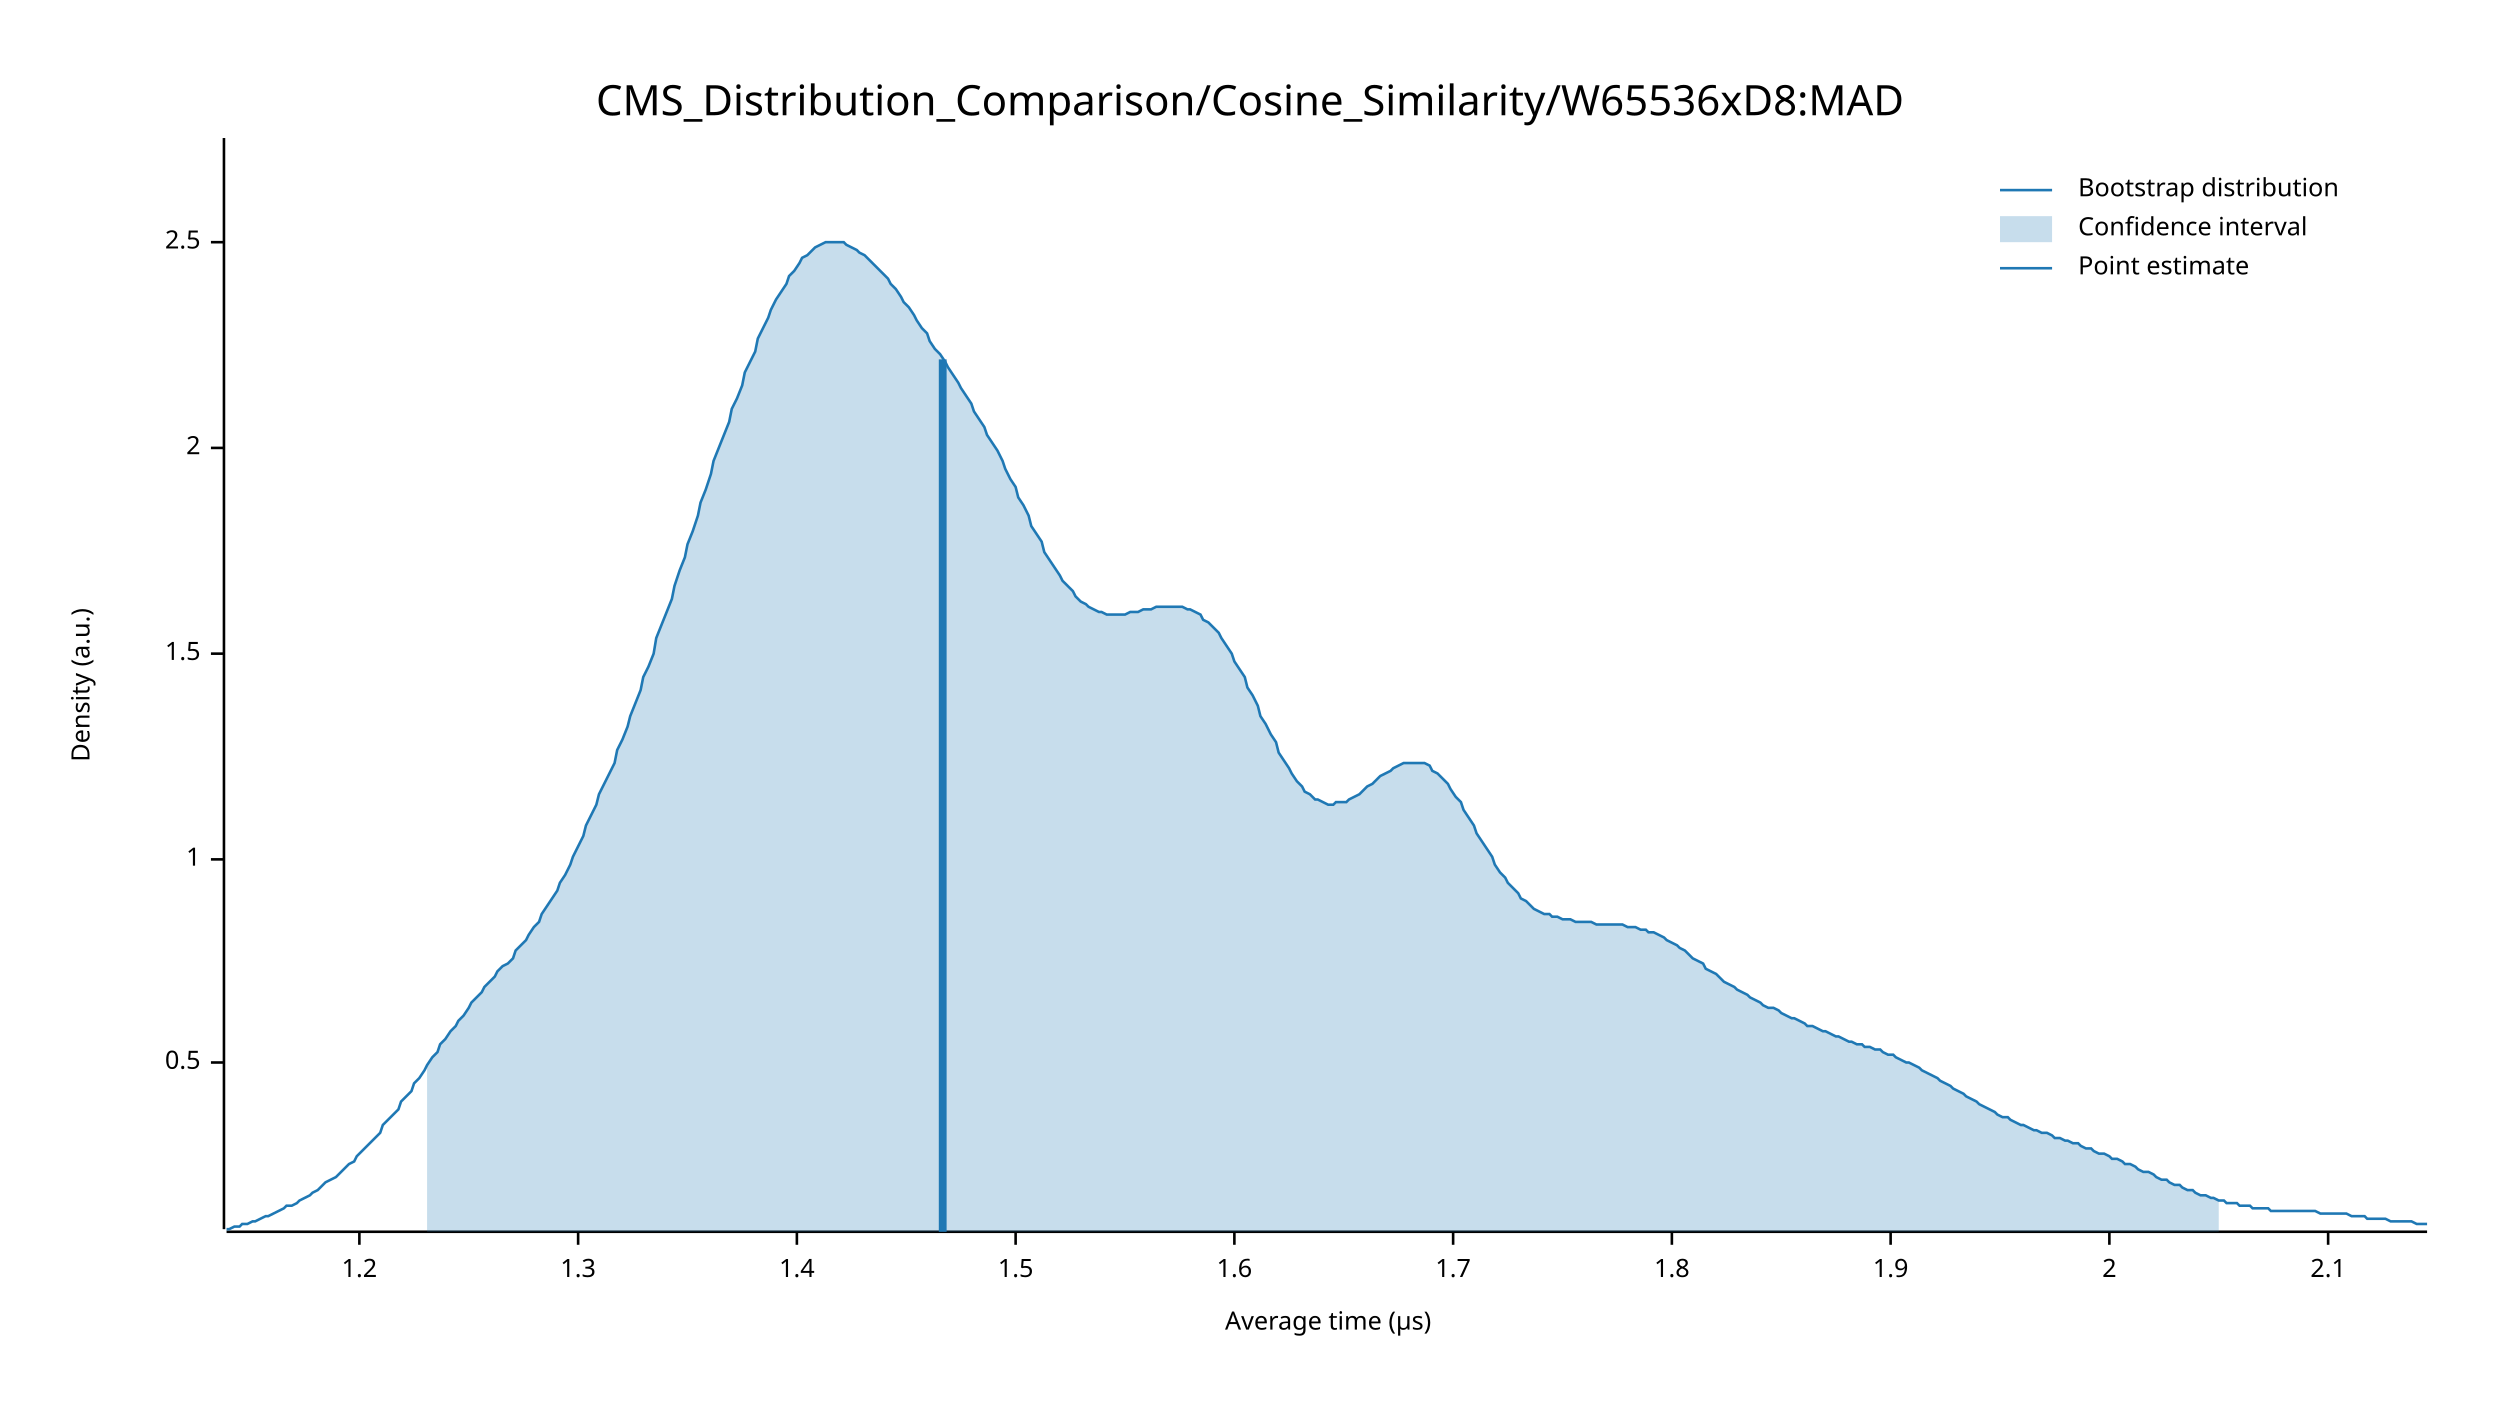
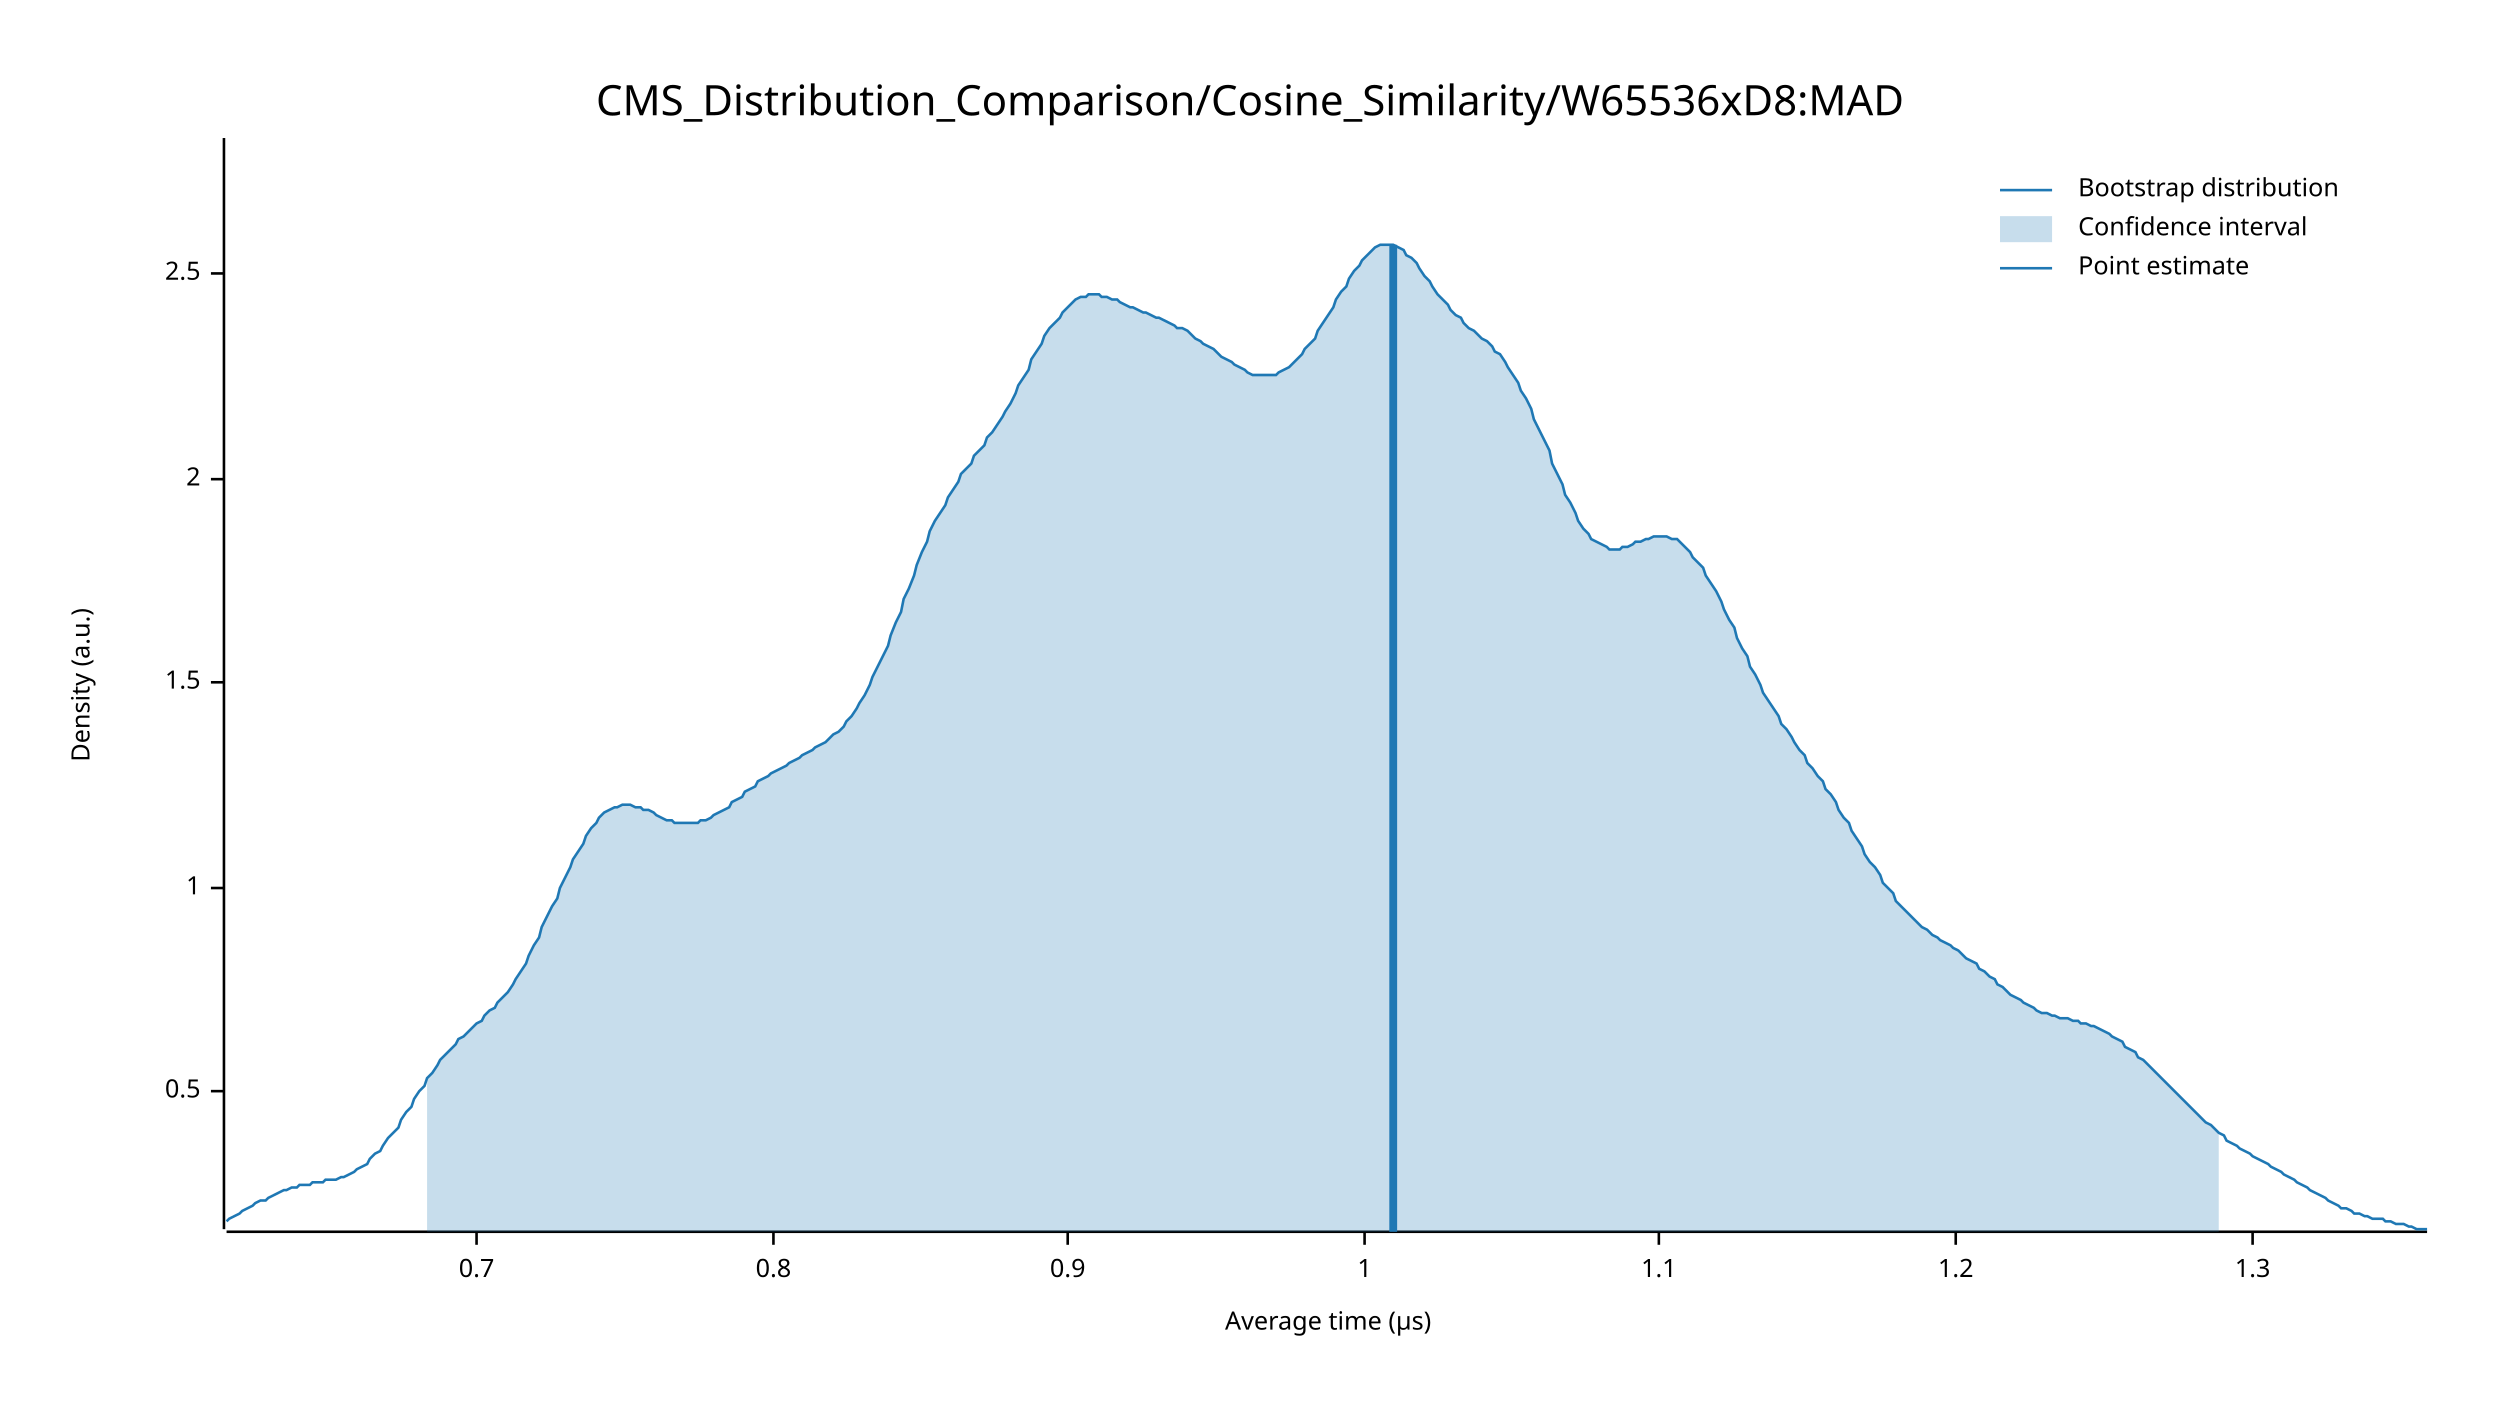
<svg xmlns="http://www.w3.org/2000/svg" width="960" height="540" viewBox="0 0 960 540">
  <text x="480" y="32" dy="0.76em" text-anchor="middle" font-family="sans-serif" font-size="16.129" opacity="1" fill="#000000">
CMS_Distribution_Comparison/Cosine_Similarity/W65536xD8:MAD
</text>
  <text x="27" y="263" dy="0.76em" text-anchor="middle" font-family="sans-serif" font-size="9.677" opacity="1" fill="#000000" transform="rotate(270, 27, 263)">
Density (a.u.)
</text>
  <text x="510" y="513" dy="-0.5ex" text-anchor="middle" font-family="sans-serif" font-size="9.677" opacity="1" fill="#000000">
Average time (µs)
</text>
  <polyline fill="none" opacity="1" stroke="#000000" stroke-width="1" points="86,53 86,472 " />
-   <text x="77" y="408" dy="0.5ex" text-anchor="end" font-family="sans-serif" font-size="9.677" opacity="1" fill="#000000">
+   <text x="77" y="419" dy="0.5ex" text-anchor="end" font-family="sans-serif" font-size="9.677" opacity="1" fill="#000000">
0.5
</text>
-   <polyline fill="none" opacity="1" stroke="#000000" stroke-width="1" points="81,408 86,408 " />
-   <text x="77" y="330" dy="0.5ex" text-anchor="end" font-family="sans-serif" font-size="9.677" opacity="1" fill="#000000">
+   <polyline fill="none" opacity="1" stroke="#000000" stroke-width="1" points="81,419 86,419 " />
+   <text x="77" y="341" dy="0.5ex" text-anchor="end" font-family="sans-serif" font-size="9.677" opacity="1" fill="#000000">
1
</text>
-   <polyline fill="none" opacity="1" stroke="#000000" stroke-width="1" points="81,330 86,330 " />
-   <text x="77" y="251" dy="0.5ex" text-anchor="end" font-family="sans-serif" font-size="9.677" opacity="1" fill="#000000">
+   <polyline fill="none" opacity="1" stroke="#000000" stroke-width="1" points="81,341 86,341 " />
+   <text x="77" y="262" dy="0.5ex" text-anchor="end" font-family="sans-serif" font-size="9.677" opacity="1" fill="#000000">
1.5
</text>
-   <polyline fill="none" opacity="1" stroke="#000000" stroke-width="1" points="81,251 86,251 " />
-   <text x="77" y="172" dy="0.5ex" text-anchor="end" font-family="sans-serif" font-size="9.677" opacity="1" fill="#000000">
+   <polyline fill="none" opacity="1" stroke="#000000" stroke-width="1" points="81,262 86,262 " />
+   <text x="77" y="184" dy="0.5ex" text-anchor="end" font-family="sans-serif" font-size="9.677" opacity="1" fill="#000000">
2
</text>
-   <polyline fill="none" opacity="1" stroke="#000000" stroke-width="1" points="81,172 86,172 " />
-   <text x="77" y="93" dy="0.5ex" text-anchor="end" font-family="sans-serif" font-size="9.677" opacity="1" fill="#000000">
+   <polyline fill="none" opacity="1" stroke="#000000" stroke-width="1" points="81,184 86,184 " />
+   <text x="77" y="105" dy="0.5ex" text-anchor="end" font-family="sans-serif" font-size="9.677" opacity="1" fill="#000000">
2.5
</text>
-   <polyline fill="none" opacity="1" stroke="#000000" stroke-width="1" points="81,93 86,93 " />
+   <polyline fill="none" opacity="1" stroke="#000000" stroke-width="1" points="81,105 86,105 " />
  <polyline fill="none" opacity="1" stroke="#000000" stroke-width="1" points="87,473 932,473 " />
-   <text x="138" y="483" dy="0.76em" text-anchor="middle" font-family="sans-serif" font-size="9.677" opacity="1" fill="#000000">
+   <text x="183" y="483" dy="0.76em" text-anchor="middle" font-family="sans-serif" font-size="9.677" opacity="1" fill="#000000">
+ 0.7
+ </text>
+   <polyline fill="none" opacity="1" stroke="#000000" stroke-width="1" points="183,473 183,478 " />
+   <text x="297" y="483" dy="0.76em" text-anchor="middle" font-family="sans-serif" font-size="9.677" opacity="1" fill="#000000">
+ 0.8
+ </text>
+   <polyline fill="none" opacity="1" stroke="#000000" stroke-width="1" points="297,473 297,478 " />
+   <text x="410" y="483" dy="0.76em" text-anchor="middle" font-family="sans-serif" font-size="9.677" opacity="1" fill="#000000">
+ 0.9
+ </text>
+   <polyline fill="none" opacity="1" stroke="#000000" stroke-width="1" points="410,473 410,478 " />
+   <text x="524" y="483" dy="0.76em" text-anchor="middle" font-family="sans-serif" font-size="9.677" opacity="1" fill="#000000">
+ 1
+ </text>
+   <polyline fill="none" opacity="1" stroke="#000000" stroke-width="1" points="524,473 524,478 " />
+   <text x="637" y="483" dy="0.76em" text-anchor="middle" font-family="sans-serif" font-size="9.677" opacity="1" fill="#000000">
+ 1.1
+ </text>
+   <polyline fill="none" opacity="1" stroke="#000000" stroke-width="1" points="637,473 637,478 " />
+   <text x="751" y="483" dy="0.76em" text-anchor="middle" font-family="sans-serif" font-size="9.677" opacity="1" fill="#000000">
1.2
</text>
-   <polyline fill="none" opacity="1" stroke="#000000" stroke-width="1" points="138,473 138,478 " />
-   <text x="222" y="483" dy="0.76em" text-anchor="middle" font-family="sans-serif" font-size="9.677" opacity="1" fill="#000000">
+   <polyline fill="none" opacity="1" stroke="#000000" stroke-width="1" points="751,473 751,478 " />
+   <text x="865" y="483" dy="0.76em" text-anchor="middle" font-family="sans-serif" font-size="9.677" opacity="1" fill="#000000">
1.3
</text>
-   <polyline fill="none" opacity="1" stroke="#000000" stroke-width="1" points="222,473 222,478 " />
-   <text x="306" y="483" dy="0.76em" text-anchor="middle" font-family="sans-serif" font-size="9.677" opacity="1" fill="#000000">
- 1.4
- </text>
-   <polyline fill="none" opacity="1" stroke="#000000" stroke-width="1" points="306,473 306,478 " />
-   <text x="390" y="483" dy="0.76em" text-anchor="middle" font-family="sans-serif" font-size="9.677" opacity="1" fill="#000000">
- 1.5
- </text>
-   <polyline fill="none" opacity="1" stroke="#000000" stroke-width="1" points="390,473 390,478 " />
-   <text x="474" y="483" dy="0.76em" text-anchor="middle" font-family="sans-serif" font-size="9.677" opacity="1" fill="#000000">
- 1.6
- </text>
-   <polyline fill="none" opacity="1" stroke="#000000" stroke-width="1" points="474,473 474,478 " />
-   <text x="558" y="483" dy="0.76em" text-anchor="middle" font-family="sans-serif" font-size="9.677" opacity="1" fill="#000000">
- 1.7
- </text>
-   <polyline fill="none" opacity="1" stroke="#000000" stroke-width="1" points="558,473 558,478 " />
-   <text x="642" y="483" dy="0.76em" text-anchor="middle" font-family="sans-serif" font-size="9.677" opacity="1" fill="#000000">
- 1.8
- </text>
-   <polyline fill="none" opacity="1" stroke="#000000" stroke-width="1" points="642,473 642,478 " />
-   <text x="726" y="483" dy="0.76em" text-anchor="middle" font-family="sans-serif" font-size="9.677" opacity="1" fill="#000000">
- 1.9
- </text>
-   <polyline fill="none" opacity="1" stroke="#000000" stroke-width="1" points="726,473 726,478 " />
-   <text x="810" y="483" dy="0.76em" text-anchor="middle" font-family="sans-serif" font-size="9.677" opacity="1" fill="#000000">
- 2
- </text>
-   <polyline fill="none" opacity="1" stroke="#000000" stroke-width="1" points="810,473 810,478 " />
-   <text x="894" y="483" dy="0.76em" text-anchor="middle" font-family="sans-serif" font-size="9.677" opacity="1" fill="#000000">
- 2.1
- </text>
-   <polyline fill="none" opacity="1" stroke="#000000" stroke-width="1" points="894,473 894,478 " />
-   <polyline fill="none" opacity="1" stroke="#1F78B4" stroke-width="1" points="87,472 88,472 90,471 92,471 93,470 95,470 97,469 98,469 100,468 102,467 103,467 105,466 107,465 109,464 110,463 112,463 114,462 115,461 117,460 119,459 120,458 122,457 124,455 125,454 127,453 129,452 131,450 132,449 134,447 136,446 137,444 139,442 141,440 142,439 144,437 146,435 147,432 149,430 151,428 153,426 154,423 156,421 158,419 159,416 161,414 163,411 164,409 166,406 168,404 169,401 171,399 173,396 175,394 176,392 178,390 180,387 181,385 183,383 185,381 186,379 188,377 190,375 191,373 193,371 195,370 197,368 198,365 200,363 202,361 203,359 205,356 207,354 208,351 210,348 212,345 214,342 215,339 217,336 219,332 220,329 222,325 224,321 225,317 227,313 229,309 230,305 232,301 234,297 236,293 237,288 239,284 241,279 242,275 244,270 246,265 247,260 249,256 251,251 252,245 254,240 256,235 258,230 259,225 261,219 263,214 264,209 266,204 268,198 269,193 271,188 273,182 274,177 276,172 278,167 280,162 281,157 283,153 285,148 286,143 288,139 290,135 291,130 293,126 295,122 296,119 298,115 300,112 302,109 303,106 305,104 307,101 308,99 310,98 312,96 313,95 315,94 317,93 318,93 320,93 322,93 324,93 325,94 327,95 329,96 330,97 332,98 334,100 335,101 337,103 339,105 341,107 342,109 344,111 346,114 347,116 349,118 351,121 352,123 354,126 356,128 357,131 359,134 361,136 363,139 364,141 366,144 368,147 369,149 371,152 373,155 374,158 376,161 378,164 379,167 381,170 383,173 385,177 386,180 388,184 390,187 391,191 393,194 395,198 396,202 398,205 400,208 401,212 403,215 405,218 407,221 408,223 410,225 412,227 413,229 415,231 417,232 418,233 420,234 422,235 423,235 425,236 427,236 429,236 430,236 432,236 434,235 435,235 437,235 439,234 440,234 442,234 444,233 445,233 447,233 449,233 451,233 452,233 454,233 456,234 457,234 459,235 461,236 462,238 464,239 466,241 468,243 469,245 471,248 473,251 474,254 476,257 478,260 479,264 481,267 483,271 484,275 486,278 488,282 490,285 491,289 493,292 495,295 496,297 498,300 500,302 501,304 503,305 505,307 506,307 508,308 510,309 512,309 513,308 515,308 517,308 518,307 520,306 522,305 523,304 525,302 527,301 528,300 530,298 532,297 534,296 535,295 537,294 539,293 540,293 542,293 544,293 545,293 547,293 549,294 550,296 552,297 554,299 556,301 557,303 559,306 561,308 562,311 564,314 566,317 567,320 569,323 571,326 573,329 574,332 576,335 578,337 579,339 581,341 583,343 584,345 586,346 588,348 589,349 591,350 593,351 595,351 596,352 598,352 600,353 601,353 603,353 605,354 606,354 608,354 610,354 611,354 613,355 615,355 617,355 618,355 620,355 622,355 623,355 625,356 627,356 628,356 630,357 632,357 633,358 635,358 637,359 639,360 640,361 642,362 644,363 645,364 647,365 649,367 650,368 652,369 654,370 655,372 657,373 659,374 661,376 662,377 664,378 666,379 667,380 669,381 671,382 672,383 674,384 676,385 677,386 679,387 681,387 683,388 684,389 686,390 688,391 689,391 691,392 693,393 694,394 696,394 698,395 700,396 701,396 703,397 705,398 706,398 708,399 710,400 711,400 713,401 715,401 716,402 718,402 720,403 722,403 723,404 725,405 727,405 728,406 730,407 732,408 733,408 735,409 737,410 738,411 740,412 742,413 744,414 745,415 747,416 749,417 750,418 752,419 754,420 755,421 757,422 759,423 760,424 762,425 764,426 766,427 767,428 769,429 771,429 772,430 774,431 776,432 777,432 779,433 781,434 782,434 784,435 786,435 788,436 789,437 791,437 793,438 794,438 796,439 798,439 799,440 801,441 803,441 804,442 806,443 808,443 810,444 811,445 813,445 815,446 816,447 818,447 820,448 821,449 823,450 825,450 827,451 828,452 830,453 832,453 833,454 835,455 837,455 838,456 840,457 842,457 843,458 845,459 847,459 849,460 850,460 852,461 854,461 855,462 857,462 859,462 860,463 862,463 864,463 865,464 867,464 869,464 871,464 872,465 874,465 876,465 877,465 879,465 881,465 882,465 884,465 886,465 887,465 889,465 891,466 893,466 894,466 896,466 898,466 899,466 901,466 903,467 904,467 906,467 908,467 909,468 911,468 913,468 915,468 916,468 918,469 920,469 921,469 923,469 925,469 926,469 928,470 930,470 932,470 " />
-   <polygon opacity="0.25" fill="#1F78B4" points="164,409 166,406 168,404 169,401 171,399 173,396 175,394 176,392 178,390 180,387 181,385 183,383 185,381 186,379 188,377 190,375 191,373 193,371 195,370 197,368 198,365 200,363 202,361 203,359 205,356 207,354 208,351 210,348 212,345 214,342 215,339 217,336 219,332 220,329 222,325 224,321 225,317 227,313 229,309 230,305 232,301 234,297 236,293 237,288 239,284 241,279 242,275 244,270 246,265 247,260 249,256 251,251 252,245 254,240 256,235 258,230 259,225 261,219 263,214 264,209 266,204 268,198 269,193 271,188 273,182 274,177 276,172 278,167 280,162 281,157 283,153 285,148 286,143 288,139 290,135 291,130 293,126 295,122 296,119 298,115 300,112 302,109 303,106 305,104 307,101 308,99 310,98 312,96 313,95 315,94 317,93 318,93 320,93 322,93 324,93 325,94 327,95 329,96 330,97 332,98 334,100 335,101 337,103 339,105 341,107 342,109 344,111 346,114 347,116 349,118 351,121 352,123 354,126 356,128 357,131 359,134 361,136 363,139 364,141 366,144 368,147 369,149 371,152 373,155 374,158 376,161 378,164 379,167 381,170 383,173 385,177 386,180 388,184 390,187 391,191 393,194 395,198 396,202 398,205 400,208 401,212 403,215 405,218 407,221 408,223 410,225 412,227 413,229 415,231 417,232 418,233 420,234 422,235 423,235 425,236 427,236 429,236 430,236 432,236 434,235 435,235 437,235 439,234 440,234 442,234 444,233 445,233 447,233 449,233 451,233 452,233 454,233 456,234 457,234 459,235 461,236 462,238 464,239 466,241 468,243 469,245 471,248 473,251 474,254 476,257 478,260 479,264 481,267 483,271 484,275 486,278 488,282 490,285 491,289 493,292 495,295 496,297 498,300 500,302 501,304 503,305 505,307 506,307 508,308 510,309 512,309 513,308 515,308 517,308 518,307 520,306 522,305 523,304 525,302 527,301 528,300 530,298 532,297 534,296 535,295 537,294 539,293 540,293 542,293 544,293 545,293 547,293 549,294 550,296 552,297 554,299 556,301 557,303 559,306 561,308 562,311 564,314 566,317 567,320 569,323 571,326 573,329 574,332 576,335 578,337 579,339 581,341 583,343 584,345 586,346 588,348 589,349 591,350 593,351 595,351 596,352 598,352 600,353 601,353 603,353 605,354 606,354 608,354 610,354 611,354 613,355 615,355 617,355 618,355 620,355 622,355 623,355 625,356 627,356 628,356 630,357 632,357 633,358 635,358 637,359 639,360 640,361 642,362 644,363 645,364 647,365 649,367 650,368 652,369 654,370 655,372 657,373 659,374 661,376 662,377 664,378 666,379 667,380 669,381 671,382 672,383 674,384 676,385 677,386 679,387 681,387 683,388 684,389 686,390 688,391 689,391 691,392 693,393 694,394 696,394 698,395 700,396 701,396 703,397 705,398 706,398 708,399 710,400 711,400 713,401 715,401 716,402 718,402 720,403 722,403 723,404 725,405 727,405 728,406 730,407 732,408 733,408 735,409 737,410 738,411 740,412 742,413 744,414 745,415 747,416 749,417 750,418 752,419 754,420 755,421 757,422 759,423 760,424 762,425 764,426 766,427 767,428 769,429 771,429 772,430 774,431 776,432 777,432 779,433 781,434 782,434 784,435 786,435 788,436 789,437 791,437 793,438 794,438 796,439 798,439 799,440 801,441 803,441 804,442 806,443 808,443 810,444 811,445 813,445 815,446 816,447 818,447 820,448 821,449 823,450 825,450 827,451 828,452 830,453 832,453 833,454 835,455 837,455 838,456 840,457 842,457 843,458 845,459 847,459 849,460 850,460 852,461 852,473 164,473 " />
-   <polyline fill="none" opacity="1" stroke="#1F78B4" stroke-width="3" points="362,473 362,138 " />
+   <polyline fill="none" opacity="1" stroke="#000000" stroke-width="1" points="865,473 865,478 " />
+   <polyline fill="none" opacity="1" stroke="#1F78B4" stroke-width="1" points="87,469 88,468 90,467 92,466 93,465 95,464 97,463 98,462 100,461 102,461 103,460 105,459 107,458 109,457 110,457 112,456 114,456 115,455 117,455 119,455 120,454 122,454 124,454 125,453 127,453 129,453 131,452 132,452 134,451 136,450 137,449 139,448 141,447 142,445 144,443 146,442 147,440 149,437 151,435 153,433 154,430 156,427 158,425 159,422 161,419 163,417 164,414 166,412 168,409 169,407 171,405 173,403 175,401 176,399 178,398 180,396 181,395 183,393 185,392 186,390 188,388 190,387 191,385 193,383 195,381 197,378 198,376 200,373 202,370 203,367 205,363 207,360 208,356 210,352 212,348 214,345 215,341 217,337 219,333 220,330 222,327 224,324 225,321 227,318 229,316 230,314 232,312 234,311 236,310 237,310 239,309 241,309 242,309 244,310 246,310 247,311 249,311 251,312 252,313 254,314 256,315 258,315 259,316 261,316 263,316 264,316 266,316 268,316 269,315 271,315 273,314 274,313 276,312 278,311 280,310 281,308 283,307 285,306 286,304 288,303 290,302 291,300 293,299 295,298 296,297 298,296 300,295 302,294 303,293 305,292 307,291 308,290 310,289 312,288 313,287 315,286 317,285 318,284 320,282 322,281 324,279 325,277 327,275 329,272 330,270 332,267 334,263 335,260 337,256 339,252 341,248 342,244 344,239 346,235 347,230 349,226 351,221 352,217 354,212 356,208 357,204 359,200 361,197 363,194 364,191 366,188 368,185 369,182 371,180 373,178 374,175 376,173 378,171 379,168 381,166 383,163 385,160 386,158 388,155 390,151 391,148 393,145 395,142 396,138 398,135 400,132 401,129 403,126 405,124 407,122 408,120 410,118 412,116 413,115 415,114 417,114 418,113 420,113 422,113 423,114 425,114 427,115 429,115 430,116 432,117 434,118 435,118 437,119 439,120 440,120 442,121 444,122 445,122 447,123 449,124 451,125 452,126 454,126 456,127 457,128 459,130 461,131 462,132 464,133 466,134 468,136 469,137 471,138 473,139 474,140 476,141 478,142 479,143 481,144 483,144 484,144 486,144 488,144 490,144 491,143 493,142 495,141 496,140 498,138 500,136 501,134 503,132 505,130 506,127 508,124 510,121 512,118 513,115 515,112 517,110 518,107 520,104 522,102 523,100 525,98 527,96 528,95 530,94 532,94 534,94 535,94 537,95 539,96 540,98 542,99 544,101 545,103 547,106 549,108 550,110 552,113 554,115 556,117 557,119 559,121 561,122 562,124 564,126 566,127 567,128 569,130 571,131 573,133 574,135 576,136 578,139 579,141 581,144 583,147 584,150 586,153 588,157 589,161 591,165 593,169 595,173 596,178 598,182 600,186 601,190 603,193 605,197 606,200 608,203 610,205 611,207 613,208 615,209 617,210 618,211 620,211 622,211 623,210 625,210 627,209 628,208 630,208 632,207 633,207 635,206 637,206 639,206 640,206 642,207 644,207 645,208 647,210 649,212 650,214 652,216 654,218 655,221 657,224 659,227 661,231 662,234 664,238 666,241 667,245 669,249 671,252 672,256 674,259 676,263 677,266 679,269 681,272 683,275 684,278 686,280 688,283 689,285 691,288 693,290 694,293 696,295 698,298 700,300 701,303 703,305 705,308 706,311 708,314 710,316 711,319 713,322 715,325 716,328 718,331 720,333 722,336 723,339 725,341 727,343 728,346 730,348 732,350 733,351 735,353 737,355 738,356 740,357 742,359 744,360 745,361 747,362 749,363 750,364 752,365 754,367 755,368 757,369 759,370 760,372 762,373 764,375 766,376 767,378 769,379 771,381 772,382 774,383 776,384 777,385 779,386 781,387 782,388 784,389 786,389 788,390 789,390 791,391 793,391 794,391 796,392 798,392 799,393 801,393 803,394 804,394 806,395 808,396 810,397 811,398 813,399 815,400 816,402 818,403 820,404 821,406 823,407 825,409 827,411 828,412 830,414 832,416 833,417 835,419 837,421 838,422 840,424 842,426 843,427 845,429 847,431 849,432 850,433 852,435 854,436 855,438 857,439 859,440 860,441 862,442 864,443 865,444 867,445 869,446 871,447 872,448 874,449 876,450 877,451 879,452 881,453 882,454 884,455 886,456 887,457 889,458 891,459 893,460 894,461 896,462 898,463 899,464 901,464 903,465 904,466 906,466 908,467 909,467 911,468 913,468 915,468 916,469 918,469 920,470 921,470 923,470 925,471 926,471 928,472 930,472 932,472 " />
+   <polygon opacity="0.25" fill="#1F78B4" points="164,414 166,412 168,409 169,407 171,405 173,403 175,401 176,399 178,398 180,396 181,395 183,393 185,392 186,390 188,388 190,387 191,385 193,383 195,381 197,378 198,376 200,373 202,370 203,367 205,363 207,360 208,356 210,352 212,348 214,345 215,341 217,337 219,333 220,330 222,327 224,324 225,321 227,318 229,316 230,314 232,312 234,311 236,310 237,310 239,309 241,309 242,309 244,310 246,310 247,311 249,311 251,312 252,313 254,314 256,315 258,315 259,316 261,316 263,316 264,316 266,316 268,316 269,315 271,315 273,314 274,313 276,312 278,311 280,310 281,308 283,307 285,306 286,304 288,303 290,302 291,300 293,299 295,298 296,297 298,296 300,295 302,294 303,293 305,292 307,291 308,290 310,289 312,288 313,287 315,286 317,285 318,284 320,282 322,281 324,279 325,277 327,275 329,272 330,270 332,267 334,263 335,260 337,256 339,252 341,248 342,244 344,239 346,235 347,230 349,226 351,221 352,217 354,212 356,208 357,204 359,200 361,197 363,194 364,191 366,188 368,185 369,182 371,180 373,178 374,175 376,173 378,171 379,168 381,166 383,163 385,160 386,158 388,155 390,151 391,148 393,145 395,142 396,138 398,135 400,132 401,129 403,126 405,124 407,122 408,120 410,118 412,116 413,115 415,114 417,114 418,113 420,113 422,113 423,114 425,114 427,115 429,115 430,116 432,117 434,118 435,118 437,119 439,120 440,120 442,121 444,122 445,122 447,123 449,124 451,125 452,126 454,126 456,127 457,128 459,130 461,131 462,132 464,133 466,134 468,136 469,137 471,138 473,139 474,140 476,141 478,142 479,143 481,144 483,144 484,144 486,144 488,144 490,144 491,143 493,142 495,141 496,140 498,138 500,136 501,134 503,132 505,130 506,127 508,124 510,121 512,118 513,115 515,112 517,110 518,107 520,104 522,102 523,100 525,98 527,96 528,95 530,94 532,94 534,94 535,94 537,95 539,96 540,98 542,99 544,101 545,103 547,106 549,108 550,110 552,113 554,115 556,117 557,119 559,121 561,122 562,124 564,126 566,127 567,128 569,130 571,131 573,133 574,135 576,136 578,139 579,141 581,144 583,147 584,150 586,153 588,157 589,161 591,165 593,169 595,173 596,178 598,182 600,186 601,190 603,193 605,197 606,200 608,203 610,205 611,207 613,208 615,209 617,210 618,211 620,211 622,211 623,210 625,210 627,209 628,208 630,208 632,207 633,207 635,206 637,206 639,206 640,206 642,207 644,207 645,208 647,210 649,212 650,214 652,216 654,218 655,221 657,224 659,227 661,231 662,234 664,238 666,241 667,245 669,249 671,252 672,256 674,259 676,263 677,266 679,269 681,272 683,275 684,278 686,280 688,283 689,285 691,288 693,290 694,293 696,295 698,298 700,300 701,303 703,305 705,308 706,311 708,314 710,316 711,319 713,322 715,325 716,328 718,331 720,333 722,336 723,339 725,341 727,343 728,346 730,348 732,350 733,351 735,353 737,355 738,356 740,357 742,359 744,360 745,361 747,362 749,363 750,364 752,365 754,367 755,368 757,369 759,370 760,372 762,373 764,375 766,376 767,378 769,379 771,381 772,382 774,383 776,384 777,385 779,386 781,387 782,388 784,389 786,389 788,390 789,390 791,391 793,391 794,391 796,392 798,392 799,393 801,393 803,394 804,394 806,395 808,396 810,397 811,398 813,399 815,400 816,402 818,403 820,404 821,406 823,407 825,409 827,411 828,412 830,414 832,416 833,417 835,419 837,421 838,422 840,424 842,426 843,427 845,429 847,431 849,432 850,433 852,435 852,473 164,473 " />
+   <polyline fill="none" opacity="1" stroke="#1F78B4" stroke-width="3" points="535,473 535,94 " />
  <text x="798" y="68" dy="0.76em" text-anchor="start" font-family="sans-serif" font-size="9.677" opacity="1" fill="#000000">
Bootstrap distribution
</text>
  <text x="798" y="83" dy="0.76em" text-anchor="start" font-family="sans-serif" font-size="9.677" opacity="1" fill="#000000">
Confidence interval
</text>
  <text x="798" y="98" dy="0.76em" text-anchor="start" font-family="sans-serif" font-size="9.677" opacity="1" fill="#000000">
Point estimate
</text>
  <polyline fill="none" opacity="1" stroke="#1F78B4" stroke-width="1" points="768,73 788,73 " />
  <rect x="768" y="83" width="20" height="10" opacity="0.25" fill="#1F78B4" stroke="none" />
  <polyline fill="none" opacity="1" stroke="#1F78B4" stroke-width="1" points="768,103 788,103 " />
</svg>
